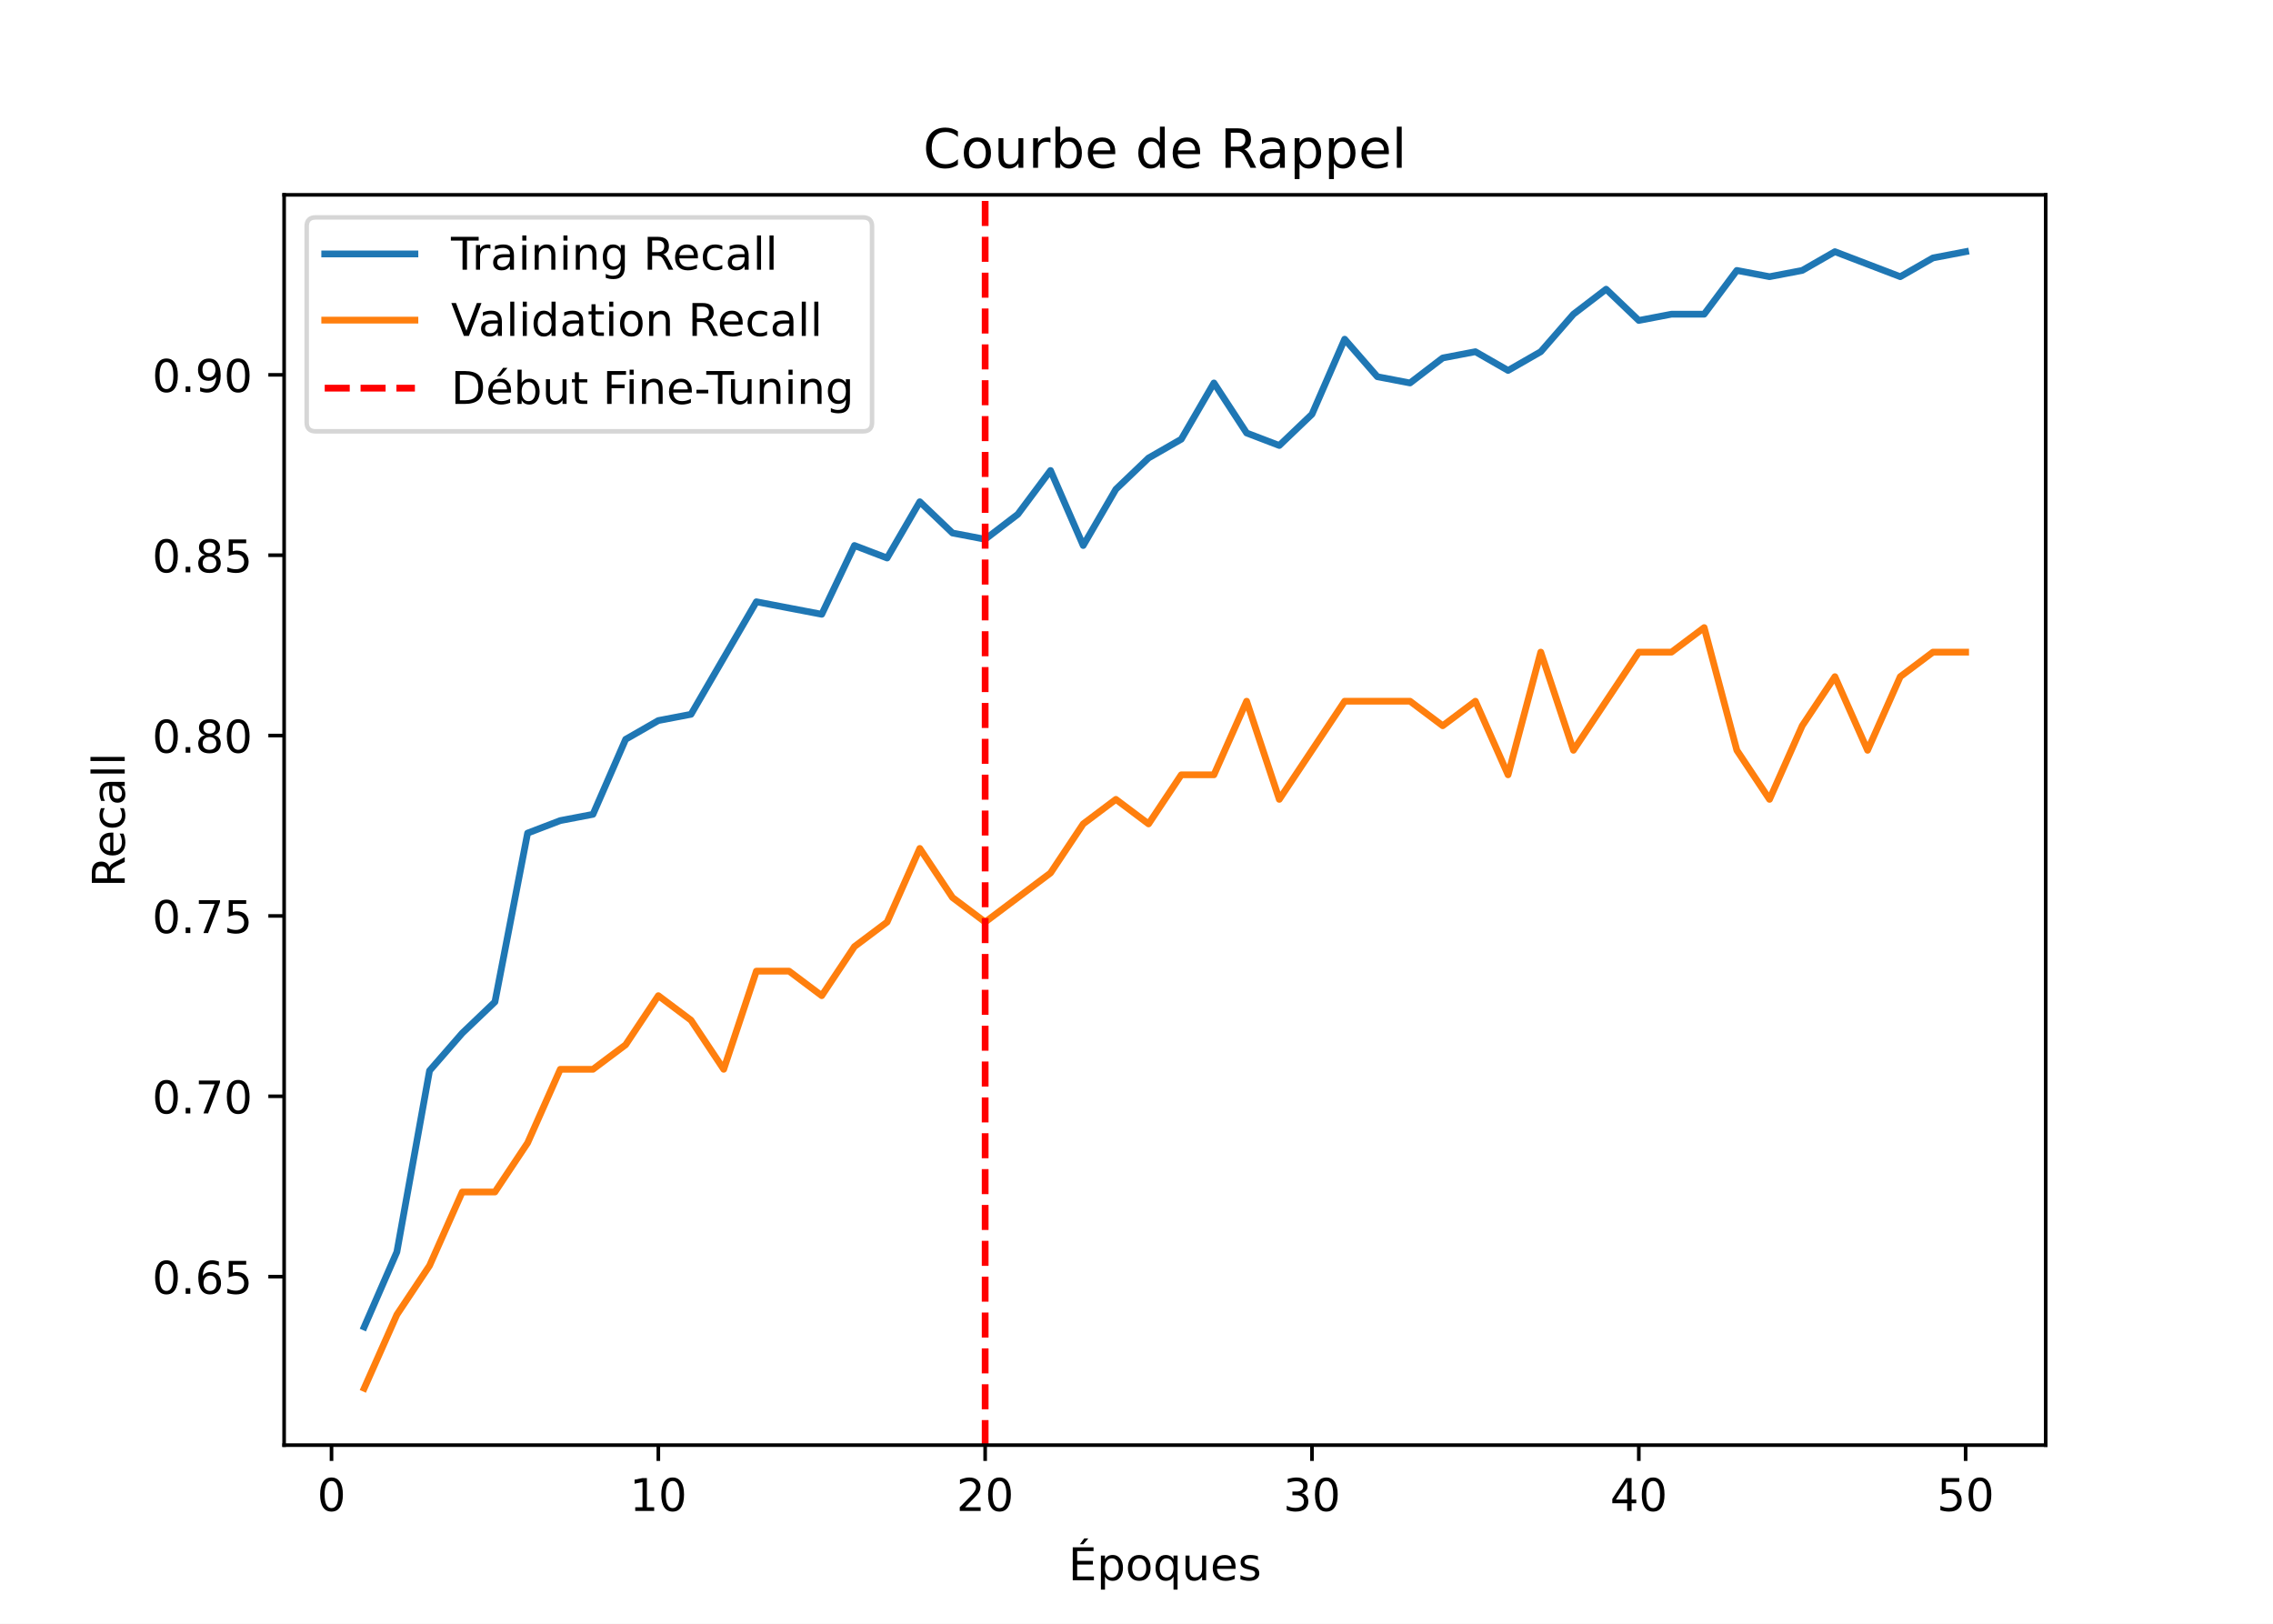
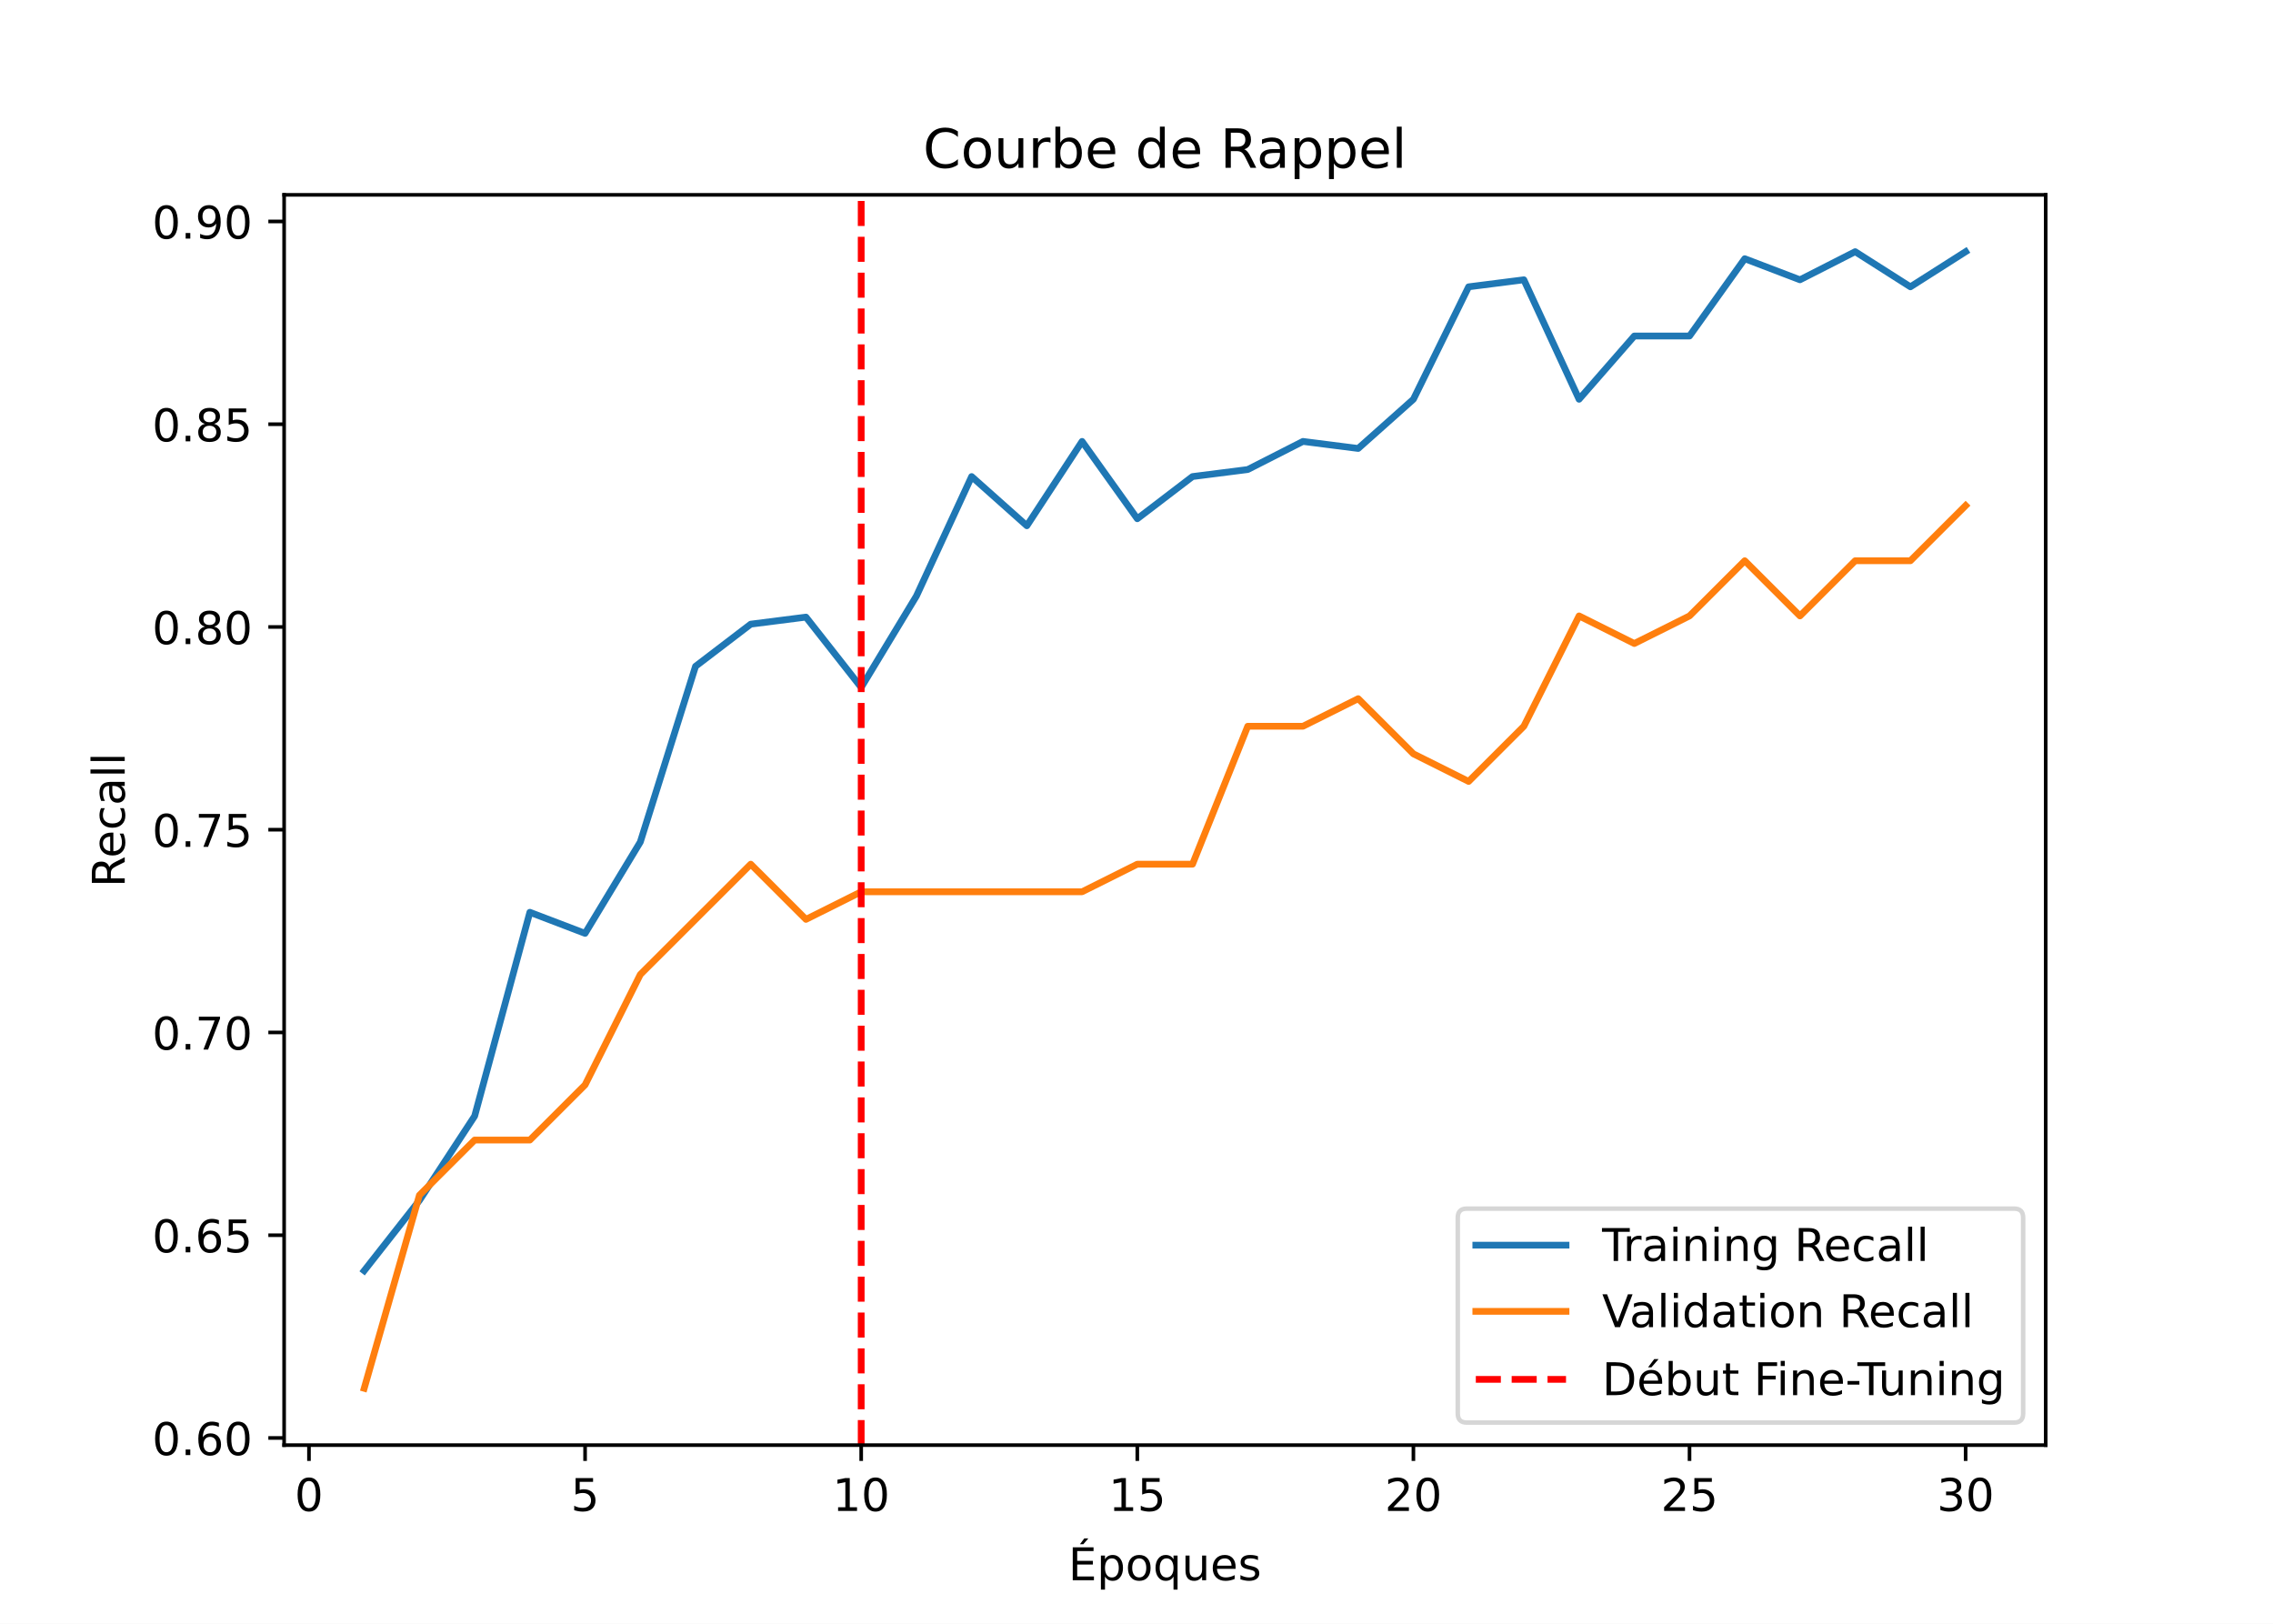
<svg xmlns="http://www.w3.org/2000/svg" xmlns:xlink="http://www.w3.org/1999/xlink" width="504pt" height="360pt" viewBox="0 0 504 360" version="1.1">
  <defs>
    <style type="text/css">*{stroke-linejoin: round; stroke-linecap: butt}</style>
  </defs>
  <g id="figure_1">
    <g id="patch_1">
      <path d="M 0 360  L 504 360  L 504 0  L 0 0  z " style="fill: #ffffff" />
    </g>
    <g id="axes_1">
      <g id="patch_2">
        <path d="M 63 320.4  L 453.6 320.4  L 453.6 43.2  L 63 43.2  z " style="fill: #ffffff" />
      </g>
      <g id="matplotlib.axis_1">
        <g id="xtick_1">
          <g id="line2d_1">
            <defs>
-               <path id="mebde746420" d="M 0 0  L 0 3.5  " style="stroke: #000000; stroke-width: 0.8" />
-             </defs>
-             <g>
-               <use xlink:href="#mebde746420" x="73.508" y="320.4" style="stroke: #000000; stroke-width: 0.8" />
+               <path id="m2c946a1735" d="M 0 0  L 0 3.5  " style="stroke: #000000; stroke-width: 0.8" />
+             </defs>
+             <g>
+               <use xlink:href="#m2c946a1735" x="68.51" y="320.4" style="stroke: #000000; stroke-width: 0.8" />
            </g>
          </g>
          <g id="text_1">
-             <g transform="translate(70.32654 334.9984) scale(0.1 -0.1)">
+             <g transform="translate(65.32878 334.9984) scale(0.1 -0.1)">
              <defs>
                <path id="DejaVuSans-30" d="M 2034 4250  Q 1547 4250 1301 3770  Q 1056 3291 1056 2328  Q 1056 1369 1301 889  Q 1547 409 2034 409  Q 2525 409 2770 889  Q 3016 1369 3016 2328  Q 3016 3291 2770 3770  Q 2525 4250 2034 4250  z M 2034 4750  Q 2819 4750 3233 4129  Q 3647 3509 3647 2328  Q 3647 1150 3233 529  Q 2819 -91 2034 -91  Q 1250 -91 836 529  Q 422 1150 422 2328  Q 422 3509 836 4129  Q 1250 4750 2034 4750  z " transform="scale(0.015625)" />
              </defs>
              <use xlink:href="#DejaVuSans-30" />
            </g>
          </g>
        </g>
        <g id="xtick_2">
          <g id="line2d_2">
            <g>
-               <use xlink:href="#mebde746420" x="145.975" y="320.4" style="stroke: #000000; stroke-width: 0.8" />
+               <use xlink:href="#m2c946a1735" x="129.733" y="320.4" style="stroke: #000000; stroke-width: 0.8" />
            </g>
          </g>
          <g id="text_2">
-             <g transform="translate(139.6128 334.9984) scale(0.1 -0.1)">
+             <g transform="translate(126.5514 334.9984) scale(0.1 -0.1)">
+               <defs>
+                 <path id="DejaVuSans-35" d="M 691 4666  L 3169 4666  L 3169 4134  L 1269 4134  L 1269 2991  Q 1406 3038 1543 3061  Q 1681 3084 1819 3084  Q 2600 3084 3056 2656  Q 3513 2228 3513 1497  Q 3513 744 3044 326  Q 2575 -91 1722 -91  Q 1428 -91 1123 -41  Q 819 9 494 109  L 494 744  Q 775 591 1075 516  Q 1375 441 1709 441  Q 2250 441 2565 725  Q 2881 1009 2881 1497  Q 2881 1984 2565 2268  Q 2250 2553 1709 2553  Q 1456 2553 1204 2497  Q 953 2441 691 2322  L 691 4666  z " transform="scale(0.015625)" />
+               </defs>
+               <use xlink:href="#DejaVuSans-35" />
+             </g>
+           </g>
+         </g>
+         <g id="xtick_3">
+           <g id="line2d_3">
+             <g>
+               <use xlink:href="#m2c946a1735" x="190.955" y="320.4" style="stroke: #000000; stroke-width: 0.8" />
+             </g>
+           </g>
+           <g id="text_3">
+             <g transform="translate(184.5927 334.9984) scale(0.1 -0.1)">
              <defs>
                <path id="DejaVuSans-31" d="M 794 531  L 1825 531  L 1825 4091  L 703 3866  L 703 4441  L 1819 4666  L 2450 4666  L 2450 531  L 3481 531  L 3481 0  L 794 0  L 794 531  z " transform="scale(0.015625)" />
              </defs>
              <use xlink:href="#DejaVuSans-31" />
              <use xlink:href="#DejaVuSans-30" x="63.623" />
            </g>
          </g>
        </g>
-         <g id="xtick_3">
-           <g id="line2d_3">
-             <g>
-               <use xlink:href="#mebde746420" x="218.443" y="320.4" style="stroke: #000000; stroke-width: 0.8" />
-             </g>
-           </g>
-           <g id="text_3">
-             <g transform="translate(212.0804 334.9984) scale(0.1 -0.1)">
+         <g id="xtick_4">
+           <g id="line2d_4">
+             <g>
+               <use xlink:href="#m2c946a1735" x="252.178" y="320.4" style="stroke: #000000; stroke-width: 0.8" />
+             </g>
+           </g>
+           <g id="text_4">
+             <g transform="translate(245.8152 334.9984) scale(0.1 -0.1)">
+               <use xlink:href="#DejaVuSans-31" />
+               <use xlink:href="#DejaVuSans-35" x="63.623" />
+             </g>
+           </g>
+         </g>
+         <g id="xtick_5">
+           <g id="line2d_5">
+             <g>
+               <use xlink:href="#m2c946a1735" x="313.4" y="320.4" style="stroke: #000000; stroke-width: 0.8" />
+             </g>
+           </g>
+           <g id="text_5">
+             <g transform="translate(307.0378 334.9984) scale(0.1 -0.1)">
              <defs>
                <path id="DejaVuSans-32" d="M 1228 531  L 3431 531  L 3431 0  L 469 0  L 469 531  Q 828 903 1448 1529  Q 2069 2156 2228 2338  Q 2531 2678 2651 2914  Q 2772 3150 2772 3378  Q 2772 3750 2511 3984  Q 2250 4219 1831 4219  Q 1534 4219 1204 4116  Q 875 4013 500 3803  L 500 4441  Q 881 4594 1212 4672  Q 1544 4750 1819 4750  Q 2544 4750 2975 4387  Q 3406 4025 3406 3419  Q 3406 3131 3298 2873  Q 3191 2616 2906 2266  Q 2828 2175 2409 1742  Q 1991 1309 1228 531  z " transform="scale(0.015625)" />
              </defs>
              <use xlink:href="#DejaVuSans-32" />
              <use xlink:href="#DejaVuSans-30" x="63.623" />
            </g>
          </g>
        </g>
-         <g id="xtick_4">
-           <g id="line2d_4">
-             <g>
-               <use xlink:href="#mebde746420" x="290.91" y="320.4" style="stroke: #000000; stroke-width: 0.8" />
-             </g>
-           </g>
-           <g id="text_4">
-             <g transform="translate(284.5479 334.9984) scale(0.1 -0.1)">
+         <g id="xtick_6">
+           <g id="line2d_6">
+             <g>
+               <use xlink:href="#m2c946a1735" x="374.623" y="320.4" style="stroke: #000000; stroke-width: 0.8" />
+             </g>
+           </g>
+           <g id="text_6">
+             <g transform="translate(368.2604 334.9984) scale(0.1 -0.1)">
+               <use xlink:href="#DejaVuSans-32" />
+               <use xlink:href="#DejaVuSans-35" x="63.623" />
+             </g>
+           </g>
+         </g>
+         <g id="xtick_7">
+           <g id="line2d_7">
+             <g>
+               <use xlink:href="#m2c946a1735" x="435.845" y="320.4" style="stroke: #000000; stroke-width: 0.8" />
+             </g>
+           </g>
+           <g id="text_7">
+             <g transform="translate(429.483 334.9984) scale(0.1 -0.1)">
              <defs>
                <path id="DejaVuSans-33" d="M 2597 2516  Q 3050 2419 3304 2112  Q 3559 1806 3559 1356  Q 3559 666 3084 287  Q 2609 -91 1734 -91  Q 1441 -91 1130 -33  Q 819 25 488 141  L 488 750  Q 750 597 1062 519  Q 1375 441 1716 441  Q 2309 441 2620 675  Q 2931 909 2931 1356  Q 2931 1769 2642 2001  Q 2353 2234 1838 2234  L 1294 2234  L 1294 2753  L 1863 2753  Q 2328 2753 2575 2939  Q 2822 3125 2822 3475  Q 2822 3834 2567 4026  Q 2313 4219 1838 4219  Q 1578 4219 1281 4162  Q 984 4106 628 3988  L 628 4550  Q 988 4650 1302 4700  Q 1616 4750 1894 4750  Q 2613 4750 3031 4423  Q 3450 4097 3450 3541  Q 3450 3153 3228 2886  Q 3006 2619 2597 2516  z " transform="scale(0.015625)" />
              </defs>
              <use xlink:href="#DejaVuSans-33" />
              <use xlink:href="#DejaVuSans-30" x="63.623" />
            </g>
          </g>
        </g>
-         <g id="xtick_5">
-           <g id="line2d_5">
-             <g>
-               <use xlink:href="#mebde746420" x="363.378" y="320.4" style="stroke: #000000; stroke-width: 0.8" />
-             </g>
-           </g>
-           <g id="text_5">
-             <g transform="translate(357.0154 334.9984) scale(0.1 -0.1)">
-               <defs>
-                 <path id="DejaVuSans-34" d="M 2419 4116  L 825 1625  L 2419 1625  L 2419 4116  z M 2253 4666  L 3047 4666  L 3047 1625  L 3713 1625  L 3713 1100  L 3047 1100  L 3047 0  L 2419 0  L 2419 1100  L 313 1100  L 313 1709  L 2253 4666  z " transform="scale(0.015625)" />
-               </defs>
-               <use xlink:href="#DejaVuSans-34" />
-               <use xlink:href="#DejaVuSans-30" x="63.623" />
-             </g>
-           </g>
-         </g>
-         <g id="xtick_6">
-           <g id="line2d_6">
-             <g>
-               <use xlink:href="#mebde746420" x="435.845" y="320.4" style="stroke: #000000; stroke-width: 0.8" />
-             </g>
-           </g>
-           <g id="text_6">
-             <g transform="translate(429.483 334.9984) scale(0.1 -0.1)">
-               <defs>
-                 <path id="DejaVuSans-35" d="M 691 4666  L 3169 4666  L 3169 4134  L 1269 4134  L 1269 2991  Q 1406 3038 1543 3061  Q 1681 3084 1819 3084  Q 2600 3084 3056 2656  Q 3513 2228 3513 1497  Q 3513 744 3044 326  Q 2575 -91 1722 -91  Q 1428 -91 1123 -41  Q 819 9 494 109  L 494 744  Q 775 591 1075 516  Q 1375 441 1709 441  Q 2250 441 2565 725  Q 2881 1009 2881 1497  Q 2881 1984 2565 2268  Q 2250 2553 1709 2553  Q 1456 2553 1204 2497  Q 953 2441 691 2322  L 691 4666  z " transform="scale(0.015625)" />
-               </defs>
-               <use xlink:href="#DejaVuSans-35" />
-               <use xlink:href="#DejaVuSans-30" x="63.623" />
-             </g>
-           </g>
-         </g>
-         <g id="text_7">
+         <g id="text_8">
          <g transform="translate(236.8828 350.3516) scale(0.1 -0.1)">
            <defs>
              <path id="DejaVuSans-c9" d="M 628 4666  L 3578 4666  L 3578 4134  L 1259 4134  L 1259 2753  L 3481 2753  L 3481 2222  L 1259 2222  L 1259 531  L 3634 531  L 3634 0  L 628 0  L 628 4666  z M 2266 5935  L 2844 5935  L 2131 5110  L 1653 5110  L 2266 5935  z " transform="scale(0.015625)" />
              <path id="DejaVuSans-70" d="M 1159 525  L 1159 -1331  L 581 -1331  L 581 3500  L 1159 3500  L 1159 2969  Q 1341 3281 1617 3432  Q 1894 3584 2278 3584  Q 2916 3584 3314 3078  Q 3713 2572 3713 1747  Q 3713 922 3314 415  Q 2916 -91 2278 -91  Q 1894 -91 1617 61  Q 1341 213 1159 525  z M 3116 1747  Q 3116 2381 2855 2742  Q 2594 3103 2138 3103  Q 1681 3103 1420 2742  Q 1159 2381 1159 1747  Q 1159 1113 1420 752  Q 1681 391 2138 391  Q 2594 391 2855 752  Q 3116 1113 3116 1747  z " transform="scale(0.015625)" />
              <path id="DejaVuSans-6f" d="M 1959 3097  Q 1497 3097 1228 2736  Q 959 2375 959 1747  Q 959 1119 1226 758  Q 1494 397 1959 397  Q 2419 397 2687 759  Q 2956 1122 2956 1747  Q 2956 2369 2687 2733  Q 2419 3097 1959 3097  z M 1959 3584  Q 2709 3584 3137 3096  Q 3566 2609 3566 1747  Q 3566 888 3137 398  Q 2709 -91 1959 -91  Q 1206 -91 779 398  Q 353 888 353 1747  Q 353 2609 779 3096  Q 1206 3584 1959 3584  z " transform="scale(0.015625)" />
              <path id="DejaVuSans-71" d="M 947 1747  Q 947 1113 1208 752  Q 1469 391 1925 391  Q 2381 391 2643 752  Q 2906 1113 2906 1747  Q 2906 2381 2643 2742  Q 2381 3103 1925 3103  Q 1469 3103 1208 2742  Q 947 2381 947 1747  z M 2906 525  Q 2725 213 2448 61  Q 2172 -91 1784 -91  Q 1150 -91 751 415  Q 353 922 353 1747  Q 353 2572 751 3078  Q 1150 3584 1784 3584  Q 2172 3584 2448 3432  Q 2725 3281 2906 2969  L 2906 3500  L 3481 3500  L 3481 -1331  L 2906 -1331  L 2906 525  z " transform="scale(0.015625)" />
              <path id="DejaVuSans-75" d="M 544 1381  L 544 3500  L 1119 3500  L 1119 1403  Q 1119 906 1312 657  Q 1506 409 1894 409  Q 2359 409 2629 706  Q 2900 1003 2900 1516  L 2900 3500  L 3475 3500  L 3475 0  L 2900 0  L 2900 538  Q 2691 219 2414 64  Q 2138 -91 1772 -91  Q 1169 -91 856 284  Q 544 659 544 1381  z M 1991 3584  L 1991 3584  z " transform="scale(0.015625)" />
              <path id="DejaVuSans-65" d="M 3597 1894  L 3597 1613  L 953 1613  Q 991 1019 1311 708  Q 1631 397 2203 397  Q 2534 397 2845 478  Q 3156 559 3463 722  L 3463 178  Q 3153 47 2828 -22  Q 2503 -91 2169 -91  Q 1331 -91 842 396  Q 353 884 353 1716  Q 353 2575 817 3079  Q 1281 3584 2069 3584  Q 2775 3584 3186 3129  Q 3597 2675 3597 1894  z M 3022 2063  Q 3016 2534 2758 2815  Q 2500 3097 2075 3097  Q 1594 3097 1305 2825  Q 1016 2553 972 2059  L 3022 2063  z " transform="scale(0.015625)" />
              <path id="DejaVuSans-73" d="M 2834 3397  L 2834 2853  Q 2591 2978 2328 3040  Q 2066 3103 1784 3103  Q 1356 3103 1142 2972  Q 928 2841 928 2578  Q 928 2378 1081 2264  Q 1234 2150 1697 2047  L 1894 2003  Q 2506 1872 2764 1633  Q 3022 1394 3022 966  Q 3022 478 2636 193  Q 2250 -91 1575 -91  Q 1294 -91 989 -36  Q 684 19 347 128  L 347 722  Q 666 556 975 473  Q 1284 391 1588 391  Q 1994 391 2212 530  Q 2431 669 2431 922  Q 2431 1156 2273 1281  Q 2116 1406 1581 1522  L 1381 1569  Q 847 1681 609 1914  Q 372 2147 372 2553  Q 372 3047 722 3315  Q 1072 3584 1716 3584  Q 2034 3584 2315 3537  Q 2597 3491 2834 3397  z " transform="scale(0.015625)" />
            </defs>
            <use xlink:href="#DejaVuSans-c9" />
            <use xlink:href="#DejaVuSans-70" x="63.184" />
            <use xlink:href="#DejaVuSans-6f" x="126.66" />
            <use xlink:href="#DejaVuSans-71" x="187.842" />
            <use xlink:href="#DejaVuSans-75" x="251.318" />
            <use xlink:href="#DejaVuSans-65" x="314.697" />
            <use xlink:href="#DejaVuSans-73" x="376.221" />
          </g>
        </g>
      </g>
      <g id="matplotlib.axis_2">
        <g id="ytick_1">
-           <g id="line2d_7">
-             <defs>
-               <path id="m50c2c1eaed" d="M 0 0  L -3.5 0  " style="stroke: #000000; stroke-width: 0.8" />
-             </defs>
-             <g>
-               <use xlink:href="#m50c2c1eaed" x="63" y="283.046" style="stroke: #000000; stroke-width: 0.8" />
-             </g>
-           </g>
-           <g id="text_8">
-             <g transform="translate(33.73438 286.8448) scale(0.1 -0.1)">
+           <g id="line2d_8">
+             <defs>
+               <path id="m412e6e3a4e" d="M 0 0  L -3.5 0  " style="stroke: #000000; stroke-width: 0.8" />
+             </defs>
+             <g>
+               <use xlink:href="#m412e6e3a4e" x="63" y="318.809" style="stroke: #000000; stroke-width: 0.8" />
+             </g>
+           </g>
+           <g id="text_9">
+             <g transform="translate(33.73438 322.6077) scale(0.1 -0.1)">
              <defs>
                <path id="DejaVuSans-2e" d="M 684 794  L 1344 794  L 1344 0  L 684 0  L 684 794  z " transform="scale(0.015625)" />
                <path id="DejaVuSans-36" d="M 2113 2584  Q 1688 2584 1439 2293  Q 1191 2003 1191 1497  Q 1191 994 1439 701  Q 1688 409 2113 409  Q 2538 409 2786 701  Q 3034 994 3034 1497  Q 3034 2003 2786 2293  Q 2538 2584 2113 2584  z M 3366 4563  L 3366 3988  Q 3128 4100 2886 4159  Q 2644 4219 2406 4219  Q 1781 4219 1451 3797  Q 1122 3375 1075 2522  Q 1259 2794 1537 2939  Q 1816 3084 2150 3084  Q 2853 3084 3261 2657  Q 3669 2231 3669 1497  Q 3669 778 3244 343  Q 2819 -91 2113 -91  Q 1303 -91 875 529  Q 447 1150 447 2328  Q 447 3434 972 4092  Q 1497 4750 2381 4750  Q 2619 4750 2861 4703  Q 3103 4656 3366 4563  z " transform="scale(0.015625)" />
              </defs>
              <use xlink:href="#DejaVuSans-30" />
              <use xlink:href="#DejaVuSans-2e" x="63.623" />
              <use xlink:href="#DejaVuSans-36" x="95.41" />
+               <use xlink:href="#DejaVuSans-30" x="159.033" />
+             </g>
+           </g>
+         </g>
+         <g id="ytick_2">
+           <g id="line2d_9">
+             <g>
+               <use xlink:href="#m412e6e3a4e" x="63" y="273.857" style="stroke: #000000; stroke-width: 0.8" />
+             </g>
+           </g>
+           <g id="text_10">
+             <g transform="translate(33.73438 277.6563) scale(0.1 -0.1)">
+               <use xlink:href="#DejaVuSans-30" />
+               <use xlink:href="#DejaVuSans-2e" x="63.623" />
+               <use xlink:href="#DejaVuSans-36" x="95.41" />
              <use xlink:href="#DejaVuSans-35" x="159.033" />
            </g>
          </g>
        </g>
-         <g id="ytick_2">
-           <g id="line2d_8">
-             <g>
-               <use xlink:href="#m50c2c1eaed" x="63" y="243.058" style="stroke: #000000; stroke-width: 0.8" />
-             </g>
-           </g>
-           <g id="text_9">
-             <g transform="translate(33.73438 246.8567) scale(0.1 -0.1)">
+         <g id="ytick_3">
+           <g id="line2d_10">
+             <g>
+               <use xlink:href="#m412e6e3a4e" x="63" y="228.906" style="stroke: #000000; stroke-width: 0.8" />
+             </g>
+           </g>
+           <g id="text_11">
+             <g transform="translate(33.73438 232.7049) scale(0.1 -0.1)">
              <defs>
                <path id="DejaVuSans-37" d="M 525 4666  L 3525 4666  L 3525 4397  L 1831 0  L 1172 0  L 2766 4134  L 525 4134  L 525 4666  z " transform="scale(0.015625)" />
              </defs>
              <use xlink:href="#DejaVuSans-30" />
              <use xlink:href="#DejaVuSans-2e" x="63.623" />
              <use xlink:href="#DejaVuSans-37" x="95.41" />
              <use xlink:href="#DejaVuSans-30" x="159.033" />
            </g>
          </g>
        </g>
-         <g id="ytick_3">
-           <g id="line2d_9">
-             <g>
-               <use xlink:href="#m50c2c1eaed" x="63" y="203.07" style="stroke: #000000; stroke-width: 0.8" />
-             </g>
-           </g>
-           <g id="text_10">
-             <g transform="translate(33.73438 206.8687) scale(0.1 -0.1)">
+         <g id="ytick_4">
+           <g id="line2d_11">
+             <g>
+               <use xlink:href="#m412e6e3a4e" x="63" y="183.954" style="stroke: #000000; stroke-width: 0.8" />
+             </g>
+           </g>
+           <g id="text_12">
+             <g transform="translate(33.73438 187.7535) scale(0.1 -0.1)">
              <use xlink:href="#DejaVuSans-30" />
              <use xlink:href="#DejaVuSans-2e" x="63.623" />
              <use xlink:href="#DejaVuSans-37" x="95.41" />
              <use xlink:href="#DejaVuSans-35" x="159.033" />
            </g>
          </g>
        </g>
-         <g id="ytick_4">
-           <g id="line2d_10">
-             <g>
-               <use xlink:href="#m50c2c1eaed" x="63" y="163.082" style="stroke: #000000; stroke-width: 0.8" />
-             </g>
-           </g>
-           <g id="text_11">
-             <g transform="translate(33.73438 166.8807) scale(0.1 -0.1)">
+         <g id="ytick_5">
+           <g id="line2d_12">
+             <g>
+               <use xlink:href="#m412e6e3a4e" x="63" y="139.003" style="stroke: #000000; stroke-width: 0.8" />
+             </g>
+           </g>
+           <g id="text_13">
+             <g transform="translate(33.73438 142.8022) scale(0.1 -0.1)">
              <defs>
                <path id="DejaVuSans-38" d="M 2034 2216  Q 1584 2216 1326 1975  Q 1069 1734 1069 1313  Q 1069 891 1326 650  Q 1584 409 2034 409  Q 2484 409 2743 651  Q 3003 894 3003 1313  Q 3003 1734 2745 1975  Q 2488 2216 2034 2216  z M 1403 2484  Q 997 2584 770 2862  Q 544 3141 544 3541  Q 544 4100 942 4425  Q 1341 4750 2034 4750  Q 2731 4750 3128 4425  Q 3525 4100 3525 3541  Q 3525 3141 3298 2862  Q 3072 2584 2669 2484  Q 3125 2378 3379 2068  Q 3634 1759 3634 1313  Q 3634 634 3220 271  Q 2806 -91 2034 -91  Q 1263 -91 848 271  Q 434 634 434 1313  Q 434 1759 690 2068  Q 947 2378 1403 2484  z M 1172 3481  Q 1172 3119 1398 2916  Q 1625 2713 2034 2713  Q 2441 2713 2670 2916  Q 2900 3119 2900 3481  Q 2900 3844 2670 4047  Q 2441 4250 2034 4250  Q 1625 4250 1398 4047  Q 1172 3844 1172 3481  z " transform="scale(0.015625)" />
              </defs>
              <use xlink:href="#DejaVuSans-30" />
              <use xlink:href="#DejaVuSans-2e" x="63.623" />
              <use xlink:href="#DejaVuSans-38" x="95.41" />
              <use xlink:href="#DejaVuSans-30" x="159.033" />
            </g>
          </g>
        </g>
-         <g id="ytick_5">
-           <g id="line2d_11">
-             <g>
-               <use xlink:href="#m50c2c1eaed" x="63" y="123.094" style="stroke: #000000; stroke-width: 0.8" />
-             </g>
-           </g>
-           <g id="text_12">
-             <g transform="translate(33.73438 126.8927) scale(0.1 -0.1)">
+         <g id="ytick_6">
+           <g id="line2d_13">
+             <g>
+               <use xlink:href="#m412e6e3a4e" x="63" y="94.052" style="stroke: #000000; stroke-width: 0.8" />
+             </g>
+           </g>
+           <g id="text_14">
+             <g transform="translate(33.73438 97.85076) scale(0.1 -0.1)">
              <use xlink:href="#DejaVuSans-30" />
              <use xlink:href="#DejaVuSans-2e" x="63.623" />
              <use xlink:href="#DejaVuSans-38" x="95.41" />
              <use xlink:href="#DejaVuSans-35" x="159.033" />
            </g>
          </g>
        </g>
-         <g id="ytick_6">
-           <g id="line2d_12">
-             <g>
-               <use xlink:href="#m50c2c1eaed" x="63" y="83.106" style="stroke: #000000; stroke-width: 0.8" />
-             </g>
-           </g>
-           <g id="text_13">
-             <g transform="translate(33.73438 86.90472) scale(0.1 -0.1)">
+         <g id="ytick_7">
+           <g id="line2d_14">
+             <g>
+               <use xlink:href="#m412e6e3a4e" x="63" y="49.1" style="stroke: #000000; stroke-width: 0.8" />
+             </g>
+           </g>
+           <g id="text_15">
+             <g transform="translate(33.73438 52.89936) scale(0.1 -0.1)">
              <defs>
                <path id="DejaVuSans-39" d="M 703 97  L 703 672  Q 941 559 1184 500  Q 1428 441 1663 441  Q 2288 441 2617 861  Q 2947 1281 2994 2138  Q 2813 1869 2534 1725  Q 2256 1581 1919 1581  Q 1219 1581 811 2004  Q 403 2428 403 3163  Q 403 3881 828 4315  Q 1253 4750 1959 4750  Q 2769 4750 3195 4129  Q 3622 3509 3622 2328  Q 3622 1225 3098 567  Q 2575 -91 1691 -91  Q 1453 -91 1209 -44  Q 966 3 703 97  z M 1959 2075  Q 2384 2075 2632 2365  Q 2881 2656 2881 3163  Q 2881 3666 2632 3958  Q 2384 4250 1959 4250  Q 1534 4250 1286 3958  Q 1038 3666 1038 3163  Q 1038 2656 1286 2365  Q 1534 2075 1959 2075  z " transform="scale(0.015625)" />
              </defs>
              <use xlink:href="#DejaVuSans-30" />
              <use xlink:href="#DejaVuSans-2e" x="63.623" />
              <use xlink:href="#DejaVuSans-39" x="95.41" />
              <use xlink:href="#DejaVuSans-30" x="159.033" />
            </g>
          </g>
        </g>
-         <g id="text_14">
+         <g id="text_16">
          <g transform="translate(27.65469 196.7172) rotate(-90) scale(0.1 -0.1)">
            <defs>
              <path id="DejaVuSans-52" d="M 2841 2188  Q 3044 2119 3236 1894  Q 3428 1669 3622 1275  L 4263 0  L 3584 0  L 2988 1197  Q 2756 1666 2539 1819  Q 2322 1972 1947 1972  L 1259 1972  L 1259 0  L 628 0  L 628 4666  L 2053 4666  Q 2853 4666 3247 4331  Q 3641 3997 3641 3322  Q 3641 2881 3436 2590  Q 3231 2300 2841 2188  z M 1259 4147  L 1259 2491  L 2053 2491  Q 2509 2491 2742 2702  Q 2975 2913 2975 3322  Q 2975 3731 2742 3939  Q 2509 4147 2053 4147  L 1259 4147  z " transform="scale(0.015625)" />
              <path id="DejaVuSans-63" d="M 3122 3366  L 3122 2828  Q 2878 2963 2633 3030  Q 2388 3097 2138 3097  Q 1578 3097 1268 2742  Q 959 2388 959 1747  Q 959 1106 1268 751  Q 1578 397 2138 397  Q 2388 397 2633 464  Q 2878 531 3122 666  L 3122 134  Q 2881 22 2623 -34  Q 2366 -91 2075 -91  Q 1284 -91 818 406  Q 353 903 353 1747  Q 353 2603 823 3093  Q 1294 3584 2113 3584  Q 2378 3584 2631 3529  Q 2884 3475 3122 3366  z " transform="scale(0.015625)" />
              <path id="DejaVuSans-61" d="M 2194 1759  Q 1497 1759 1228 1600  Q 959 1441 959 1056  Q 959 750 1161 570  Q 1363 391 1709 391  Q 2188 391 2477 730  Q 2766 1069 2766 1631  L 2766 1759  L 2194 1759  z M 3341 1997  L 3341 0  L 2766 0  L 2766 531  Q 2569 213 2275 61  Q 1981 -91 1556 -91  Q 1019 -91 701 211  Q 384 513 384 1019  Q 384 1609 779 1909  Q 1175 2209 1959 2209  L 2766 2209  L 2766 2266  Q 2766 2663 2505 2880  Q 2244 3097 1772 3097  Q 1472 3097 1187 3025  Q 903 2953 641 2809  L 641 3341  Q 956 3463 1253 3523  Q 1550 3584 1831 3584  Q 2591 3584 2966 3190  Q 3341 2797 3341 1997  z " transform="scale(0.015625)" />
              <path id="DejaVuSans-6c" d="M 603 4863  L 1178 4863  L 1178 0  L 603 0  L 603 4863  z " transform="scale(0.015625)" />
            </defs>
            <use xlink:href="#DejaVuSans-52" />
            <use xlink:href="#DejaVuSans-65" x="64.982" />
            <use xlink:href="#DejaVuSans-63" x="126.506" />
            <use xlink:href="#DejaVuSans-61" x="181.486" />
            <use xlink:href="#DejaVuSans-6c" x="242.766" />
            <use xlink:href="#DejaVuSans-6c" x="270.549" />
          </g>
        </g>
      </g>
-       <g id="line2d_13">
-         <path d="M 80.755 294.203  L 88.001 277.571  L 95.248 237.375  L 102.495 229.058  L 109.742 222.128  L 116.988 184.704  L 124.235 181.932  L 131.482 180.546  L 138.729 163.913  L 145.975 159.755  L 153.222 158.369  L 160.469 145.894  L 167.716 133.42  L 174.962 134.806  L 182.209 136.192  L 189.456 120.945  L 196.703 123.717  L 203.949 111.243  L 211.196 118.173  L 218.443 119.559  L 225.69 114.015  L 232.936 104.312  L 240.183 120.945  L 247.43 108.471  L 254.677 101.54  L 261.923 97.382  L 269.17 84.907  L 276.417 95.996  L 283.664 98.768  L 290.91 91.838  L 298.157 75.205  L 305.404 83.521  L 312.651 84.907  L 319.897 79.363  L 327.144 77.977  L 334.391 82.135  L 341.638 77.977  L 348.884 69.661  L 356.131 64.116  L 363.378 71.047  L 370.625 69.661  L 377.871 69.661  L 385.118 59.958  L 392.365 61.344  L 399.612 59.958  L 406.858 55.8  L 414.105 58.572  L 421.352 61.344  L 428.599 57.186  L 435.845 55.8  " clip-path="url(#pe57f6b224c)" style="fill: none; stroke: #1f77b4; stroke-width: 1.5; stroke-linecap: square" />
-       </g>
-       <g id="line2d_14">
-         <path d="M 80.755 307.8  L 88.001 291.478  L 95.248 280.597  L 102.495 264.276  L 109.742 264.276  L 116.988 253.395  L 124.235 237.073  L 131.482 237.073  L 138.729 231.632  L 145.975 220.751  L 153.222 226.192  L 160.469 237.073  L 167.716 215.311  L 174.962 215.311  L 182.209 220.751  L 189.456 209.87  L 196.703 204.43  L 203.949 188.108  L 211.196 198.989  L 218.443 204.43  L 225.69 198.989  L 232.936 193.549  L 240.183 182.667  L 247.43 177.227  L 254.677 182.667  L 261.923 171.786  L 269.17 171.786  L 276.417 155.465  L 283.664 177.227  L 290.91 166.346  L 298.157 155.465  L 305.404 155.465  L 312.651 155.465  L 319.897 160.905  L 327.144 155.465  L 334.391 171.786  L 341.638 144.584  L 348.884 166.346  L 356.131 155.465  L 363.378 144.584  L 370.625 144.584  L 377.871 139.143  L 385.118 166.346  L 392.365 177.227  L 399.612 160.905  L 406.858 150.024  L 414.105 166.346  L 421.352 150.024  L 428.599 144.584  L 435.845 144.584  " clip-path="url(#pe57f6b224c)" style="fill: none; stroke: #ff7f0e; stroke-width: 1.5; stroke-linecap: square" />
-       </g>
      <g id="line2d_15">
-         <path d="M 218.443 320.4  L 218.443 43.2  " clip-path="url(#pe57f6b224c)" style="fill: none; stroke-dasharray: 5.55,2.4; stroke-dashoffset: 0; stroke: #ff0000; stroke-width: 1.5" />
+         <path d="M 80.755 281.726  L 92.999 266.144  L 105.244 247.447  L 117.488 202.262  L 129.733 206.936  L 141.977 186.681  L 154.222 147.728  L 166.466 138.38  L 178.711 136.822  L 190.955 152.403  L 203.2 132.147  L 215.444 105.659  L 227.689 116.566  L 239.933 97.869  L 252.178 115.008  L 264.422 105.659  L 276.667 104.101  L 288.911 97.869  L 301.156 99.427  L 313.4 88.52  L 325.645 63.591  L 337.889 62.032  L 350.134 88.52  L 362.378 74.497  L 374.623 74.497  L 386.867 57.358  L 399.112 62.032  L 411.356 55.8  L 423.601 63.591  L 435.845 55.8  " clip-path="url(#p75377b1d16)" style="fill: none; stroke: #1f77b4; stroke-width: 1.5; stroke-linecap: square" />
+       </g>
+       <g id="line2d_16">
+         <path d="M 80.755 307.8  L 92.999 264.989  L 105.244 252.758  L 117.488 252.758  L 129.733 240.526  L 141.977 216.062  L 154.222 203.831  L 166.466 191.599  L 178.711 203.831  L 190.955 197.715  L 203.2 197.715  L 215.444 197.715  L 227.689 197.715  L 239.933 197.715  L 252.178 191.599  L 264.422 191.599  L 276.667 161.02  L 288.911 161.02  L 301.156 154.904  L 313.4 167.136  L 325.645 173.252  L 337.889 161.02  L 350.134 136.557  L 362.378 142.672  L 374.623 136.557  L 386.867 124.325  L 399.112 136.557  L 411.356 124.325  L 423.601 124.325  L 435.845 112.093  " clip-path="url(#p75377b1d16)" style="fill: none; stroke: #ff7f0e; stroke-width: 1.5; stroke-linecap: square" />
+       </g>
+       <g id="line2d_17">
+         <path d="M 190.955 320.4  L 190.955 43.2  " clip-path="url(#p75377b1d16)" style="fill: none; stroke-dasharray: 5.55,2.4; stroke-dashoffset: 0; stroke: #ff0000; stroke-width: 1.5" />
      </g>
      <g id="patch_3">
        <path d="M 63 320.4  L 63 43.2  " style="fill: none; stroke: #000000; stroke-width: 0.8; stroke-linejoin: miter; stroke-linecap: square" />
      </g>
      <g id="patch_4">
        <path d="M 453.6 320.4  L 453.6 43.2  " style="fill: none; stroke: #000000; stroke-width: 0.8; stroke-linejoin: miter; stroke-linecap: square" />
      </g>
      <g id="patch_5">
        <path d="M 63 320.4  L 453.6 320.4  " style="fill: none; stroke: #000000; stroke-width: 0.8; stroke-linejoin: miter; stroke-linecap: square" />
      </g>
      <g id="patch_6">
        <path d="M 63 43.2  L 453.6 43.2  " style="fill: none; stroke: #000000; stroke-width: 0.8; stroke-linejoin: miter; stroke-linecap: square" />
      </g>
-       <g id="text_15">
+       <g id="text_17">
        <g transform="translate(204.6666 37.2) scale(0.12 -0.12)">
          <defs>
            <path id="DejaVuSans-43" d="M 4122 4306  L 4122 3641  Q 3803 3938 3442 4084  Q 3081 4231 2675 4231  Q 1875 4231 1450 3742  Q 1025 3253 1025 2328  Q 1025 1406 1450 917  Q 1875 428 2675 428  Q 3081 428 3442 575  Q 3803 722 4122 1019  L 4122 359  Q 3791 134 3420 21  Q 3050 -91 2638 -91  Q 1578 -91 968 557  Q 359 1206 359 2328  Q 359 3453 968 4101  Q 1578 4750 2638 4750  Q 3056 4750 3426 4639  Q 3797 4528 4122 4306  z " transform="scale(0.015625)" />
            <path id="DejaVuSans-72" d="M 2631 2963  Q 2534 3019 2420 3045  Q 2306 3072 2169 3072  Q 1681 3072 1420 2755  Q 1159 2438 1159 1844  L 1159 0  L 581 0  L 581 3500  L 1159 3500  L 1159 2956  Q 1341 3275 1631 3429  Q 1922 3584 2338 3584  Q 2397 3584 2469 3576  Q 2541 3569 2628 3553  L 2631 2963  z " transform="scale(0.015625)" />
            <path id="DejaVuSans-62" d="M 3116 1747  Q 3116 2381 2855 2742  Q 2594 3103 2138 3103  Q 1681 3103 1420 2742  Q 1159 2381 1159 1747  Q 1159 1113 1420 752  Q 1681 391 2138 391  Q 2594 391 2855 752  Q 3116 1113 3116 1747  z M 1159 2969  Q 1341 3281 1617 3432  Q 1894 3584 2278 3584  Q 2916 3584 3314 3078  Q 3713 2572 3713 1747  Q 3713 922 3314 415  Q 2916 -91 2278 -91  Q 1894 -91 1617 61  Q 1341 213 1159 525  L 1159 0  L 581 0  L 581 4863  L 1159 4863  L 1159 2969  z " transform="scale(0.015625)" />
            <path id="DejaVuSans-20" transform="scale(0.015625)" />
            <path id="DejaVuSans-64" d="M 2906 2969  L 2906 4863  L 3481 4863  L 3481 0  L 2906 0  L 2906 525  Q 2725 213 2448 61  Q 2172 -91 1784 -91  Q 1150 -91 751 415  Q 353 922 353 1747  Q 353 2572 751 3078  Q 1150 3584 1784 3584  Q 2172 3584 2448 3432  Q 2725 3281 2906 2969  z M 947 1747  Q 947 1113 1208 752  Q 1469 391 1925 391  Q 2381 391 2643 752  Q 2906 1113 2906 1747  Q 2906 2381 2643 2742  Q 2381 3103 1925 3103  Q 1469 3103 1208 2742  Q 947 2381 947 1747  z " transform="scale(0.015625)" />
          </defs>
          <use xlink:href="#DejaVuSans-43" />
          <use xlink:href="#DejaVuSans-6f" x="69.824" />
          <use xlink:href="#DejaVuSans-75" x="131.006" />
          <use xlink:href="#DejaVuSans-72" x="194.385" />
          <use xlink:href="#DejaVuSans-62" x="235.498" />
          <use xlink:href="#DejaVuSans-65" x="298.975" />
          <use xlink:href="#DejaVuSans-20" x="360.498" />
          <use xlink:href="#DejaVuSans-64" x="392.285" />
          <use xlink:href="#DejaVuSans-65" x="455.762" />
          <use xlink:href="#DejaVuSans-20" x="517.285" />
          <use xlink:href="#DejaVuSans-52" x="549.072" />
          <use xlink:href="#DejaVuSans-61" x="616.305" />
          <use xlink:href="#DejaVuSans-70" x="677.584" />
          <use xlink:href="#DejaVuSans-70" x="741.061" />
          <use xlink:href="#DejaVuSans-65" x="804.537" />
          <use xlink:href="#DejaVuSans-6c" x="866.061" />
        </g>
      </g>
      <g id="legend_1">
        <g id="patch_7">
-           <path d="M 70 95.634  L 191.363 95.634  Q 193.363 95.634 193.363 93.634  L 193.363 50.2  Q 193.363 48.2 191.363 48.2  L 70 48.2  Q 68 48.2 68 50.2  L 68 93.634  Q 68 95.634 70 95.634  z " style="fill: #ffffff; opacity: 0.8; stroke: #cccccc; stroke-linejoin: miter" />
-         </g>
-         <g id="line2d_16">
-           <path d="M 72 56.298  L 82 56.298  L 92 56.298  " style="fill: none; stroke: #1f77b4; stroke-width: 1.5; stroke-linecap: square" />
-         </g>
-         <g id="text_16">
-           <g transform="translate(100 59.79844) scale(0.1 -0.1)">
+           <path d="M 325.238 315.4  L 446.6 315.4  Q 448.6 315.4 448.6 313.4  L 448.6 269.966  Q 448.6 267.966 446.6 267.966  L 325.238 267.966  Q 323.238 267.966 323.238 269.966  L 323.238 313.4  Q 323.238 315.4 325.238 315.4  z " style="fill: #ffffff; opacity: 0.8; stroke: #cccccc; stroke-linejoin: miter" />
+         </g>
+         <g id="line2d_18">
+           <path d="M 327.238 276.064  L 337.238 276.064  L 347.238 276.064  " style="fill: none; stroke: #1f77b4; stroke-width: 1.5; stroke-linecap: square" />
+         </g>
+         <g id="text_18">
+           <g transform="translate(355.2375 279.5641) scale(0.1 -0.1)">
            <defs>
              <path id="DejaVuSans-54" d="M -19 4666  L 3928 4666  L 3928 4134  L 2272 4134  L 2272 0  L 1638 0  L 1638 4134  L -19 4134  L -19 4666  z " transform="scale(0.015625)" />
              <path id="DejaVuSans-69" d="M 603 3500  L 1178 3500  L 1178 0  L 603 0  L 603 3500  z M 603 4863  L 1178 4863  L 1178 4134  L 603 4134  L 603 4863  z " transform="scale(0.015625)" />
              <path id="DejaVuSans-6e" d="M 3513 2113  L 3513 0  L 2938 0  L 2938 2094  Q 2938 2591 2744 2837  Q 2550 3084 2163 3084  Q 1697 3084 1428 2787  Q 1159 2491 1159 1978  L 1159 0  L 581 0  L 581 3500  L 1159 3500  L 1159 2956  Q 1366 3272 1645 3428  Q 1925 3584 2291 3584  Q 2894 3584 3203 3211  Q 3513 2838 3513 2113  z " transform="scale(0.015625)" />
              <path id="DejaVuSans-67" d="M 2906 1791  Q 2906 2416 2648 2759  Q 2391 3103 1925 3103  Q 1463 3103 1205 2759  Q 947 2416 947 1791  Q 947 1169 1205 825  Q 1463 481 1925 481  Q 2391 481 2648 825  Q 2906 1169 2906 1791  z M 3481 434  Q 3481 -459 3084 -895  Q 2688 -1331 1869 -1331  Q 1566 -1331 1297 -1286  Q 1028 -1241 775 -1147  L 775 -588  Q 1028 -725 1275 -790  Q 1522 -856 1778 -856  Q 2344 -856 2625 -561  Q 2906 -266 2906 331  L 2906 616  Q 2728 306 2450 153  Q 2172 0 1784 0  Q 1141 0 747 490  Q 353 981 353 1791  Q 353 2603 747 3093  Q 1141 3584 1784 3584  Q 2172 3584 2450 3431  Q 2728 3278 2906 2969  L 2906 3500  L 3481 3500  L 3481 434  z " transform="scale(0.015625)" />
            </defs>
            <use xlink:href="#DejaVuSans-54" />
            <use xlink:href="#DejaVuSans-72" x="46.334" />
            <use xlink:href="#DejaVuSans-61" x="87.447" />
            <use xlink:href="#DejaVuSans-69" x="148.727" />
            <use xlink:href="#DejaVuSans-6e" x="176.51" />
            <use xlink:href="#DejaVuSans-69" x="239.889" />
            <use xlink:href="#DejaVuSans-6e" x="267.672" />
            <use xlink:href="#DejaVuSans-67" x="331.051" />
            <use xlink:href="#DejaVuSans-20" x="394.527" />
            <use xlink:href="#DejaVuSans-52" x="426.314" />
            <use xlink:href="#DejaVuSans-65" x="491.297" />
            <use xlink:href="#DejaVuSans-63" x="552.82" />
            <use xlink:href="#DejaVuSans-61" x="607.801" />
            <use xlink:href="#DejaVuSans-6c" x="669.08" />
            <use xlink:href="#DejaVuSans-6c" x="696.863" />
          </g>
        </g>
-         <g id="line2d_17">
-           <path d="M 72 70.977  L 82 70.977  L 92 70.977  " style="fill: none; stroke: #ff7f0e; stroke-width: 1.5; stroke-linecap: square" />
-         </g>
-         <g id="text_17">
-           <g transform="translate(100 74.47656) scale(0.1 -0.1)">
+         <g id="line2d_19">
+           <path d="M 327.238 290.742  L 337.238 290.742  L 347.238 290.742  " style="fill: none; stroke: #ff7f0e; stroke-width: 1.5; stroke-linecap: square" />
+         </g>
+         <g id="text_19">
+           <g transform="translate(355.2375 294.2422) scale(0.1 -0.1)">
            <defs>
              <path id="DejaVuSans-56" d="M 1831 0  L 50 4666  L 709 4666  L 2188 738  L 3669 4666  L 4325 4666  L 2547 0  L 1831 0  z " transform="scale(0.015625)" />
              <path id="DejaVuSans-74" d="M 1172 4494  L 1172 3500  L 2356 3500  L 2356 3053  L 1172 3053  L 1172 1153  Q 1172 725 1289 603  Q 1406 481 1766 481  L 2356 481  L 2356 0  L 1766 0  Q 1100 0 847 248  Q 594 497 594 1153  L 594 3053  L 172 3053  L 172 3500  L 594 3500  L 594 4494  L 1172 4494  z " transform="scale(0.015625)" />
            </defs>
            <use xlink:href="#DejaVuSans-56" />
            <use xlink:href="#DejaVuSans-61" x="60.658" />
            <use xlink:href="#DejaVuSans-6c" x="121.938" />
            <use xlink:href="#DejaVuSans-69" x="149.721" />
            <use xlink:href="#DejaVuSans-64" x="177.504" />
            <use xlink:href="#DejaVuSans-61" x="240.98" />
            <use xlink:href="#DejaVuSans-74" x="302.26" />
            <use xlink:href="#DejaVuSans-69" x="341.469" />
            <use xlink:href="#DejaVuSans-6f" x="369.252" />
            <use xlink:href="#DejaVuSans-6e" x="430.434" />
            <use xlink:href="#DejaVuSans-20" x="493.812" />
            <use xlink:href="#DejaVuSans-52" x="525.6" />
            <use xlink:href="#DejaVuSans-65" x="590.582" />
            <use xlink:href="#DejaVuSans-63" x="652.105" />
            <use xlink:href="#DejaVuSans-61" x="707.086" />
            <use xlink:href="#DejaVuSans-6c" x="768.365" />
            <use xlink:href="#DejaVuSans-6c" x="796.148" />
          </g>
        </g>
-         <g id="line2d_18">
-           <path d="M 72 86.055  L 82 86.055  L 92 86.055  " style="fill: none; stroke-dasharray: 5.55,2.4; stroke-dashoffset: 0; stroke: #ff0000; stroke-width: 1.5" />
-         </g>
-         <g id="text_18">
-           <g transform="translate(100 89.55469) scale(0.1 -0.1)">
+         <g id="line2d_20">
+           <path d="M 327.238 305.82  L 337.238 305.82  L 347.238 305.82  " style="fill: none; stroke-dasharray: 5.55,2.4; stroke-dashoffset: 0; stroke: #ff0000; stroke-width: 1.5" />
+         </g>
+         <g id="text_20">
+           <g transform="translate(355.2375 309.3203) scale(0.1 -0.1)">
            <defs>
              <path id="DejaVuSans-44" d="M 1259 4147  L 1259 519  L 2022 519  Q 2988 519 3436 956  Q 3884 1394 3884 2338  Q 3884 3275 3436 3711  Q 2988 4147 2022 4147  L 1259 4147  z M 628 4666  L 1925 4666  Q 3281 4666 3915 4102  Q 4550 3538 4550 2338  Q 4550 1131 3912 565  Q 3275 0 1925 0  L 628 0  L 628 4666  z " transform="scale(0.015625)" />
              <path id="DejaVuSans-e9" d="M 3597 1894  L 3597 1613  L 953 1613  Q 991 1019 1311 708  Q 1631 397 2203 397  Q 2534 397 2845 478  Q 3156 559 3463 722  L 3463 178  Q 3153 47 2828 -22  Q 2503 -91 2169 -91  Q 1331 -91 842 396  Q 353 884 353 1716  Q 353 2575 817 3079  Q 1281 3584 2069 3584  Q 2775 3584 3186 3129  Q 3597 2675 3597 1894  z M 3022 2063  Q 3016 2534 2758 2815  Q 2500 3097 2075 3097  Q 1594 3097 1305 2825  Q 1016 2553 972 2059  L 3022 2063  z M 2469 5119  L 3091 5119  L 2072 3944  L 1594 3944  L 2469 5119  z " transform="scale(0.015625)" />
              <path id="DejaVuSans-46" d="M 628 4666  L 3309 4666  L 3309 4134  L 1259 4134  L 1259 2759  L 3109 2759  L 3109 2228  L 1259 2228  L 1259 0  L 628 0  L 628 4666  z " transform="scale(0.015625)" />
              <path id="DejaVuSans-2d" d="M 313 2009  L 1997 2009  L 1997 1497  L 313 1497  L 313 2009  z " transform="scale(0.015625)" />
            </defs>
            <use xlink:href="#DejaVuSans-44" />
            <use xlink:href="#DejaVuSans-e9" x="77.002" />
            <use xlink:href="#DejaVuSans-62" x="138.525" />
            <use xlink:href="#DejaVuSans-75" x="202.002" />
            <use xlink:href="#DejaVuSans-74" x="265.381" />
            <use xlink:href="#DejaVuSans-20" x="304.59" />
            <use xlink:href="#DejaVuSans-46" x="336.377" />
            <use xlink:href="#DejaVuSans-69" x="386.646" />
            <use xlink:href="#DejaVuSans-6e" x="414.43" />
            <use xlink:href="#DejaVuSans-65" x="477.809" />
            <use xlink:href="#DejaVuSans-2d" x="539.332" />
            <use xlink:href="#DejaVuSans-54" x="566.291" />
            <use xlink:href="#DejaVuSans-75" x="612.25" />
            <use xlink:href="#DejaVuSans-6e" x="675.629" />
            <use xlink:href="#DejaVuSans-69" x="739.008" />
            <use xlink:href="#DejaVuSans-6e" x="766.791" />
            <use xlink:href="#DejaVuSans-67" x="830.17" />
          </g>
        </g>
      </g>
    </g>
  </g>
  <defs>
-     <clipPath id="pe57f6b224c">
+     <clipPath id="p75377b1d16">
      <rect x="63" y="43.2" width="390.6" height="277.2" />
    </clipPath>
  </defs>
</svg>
